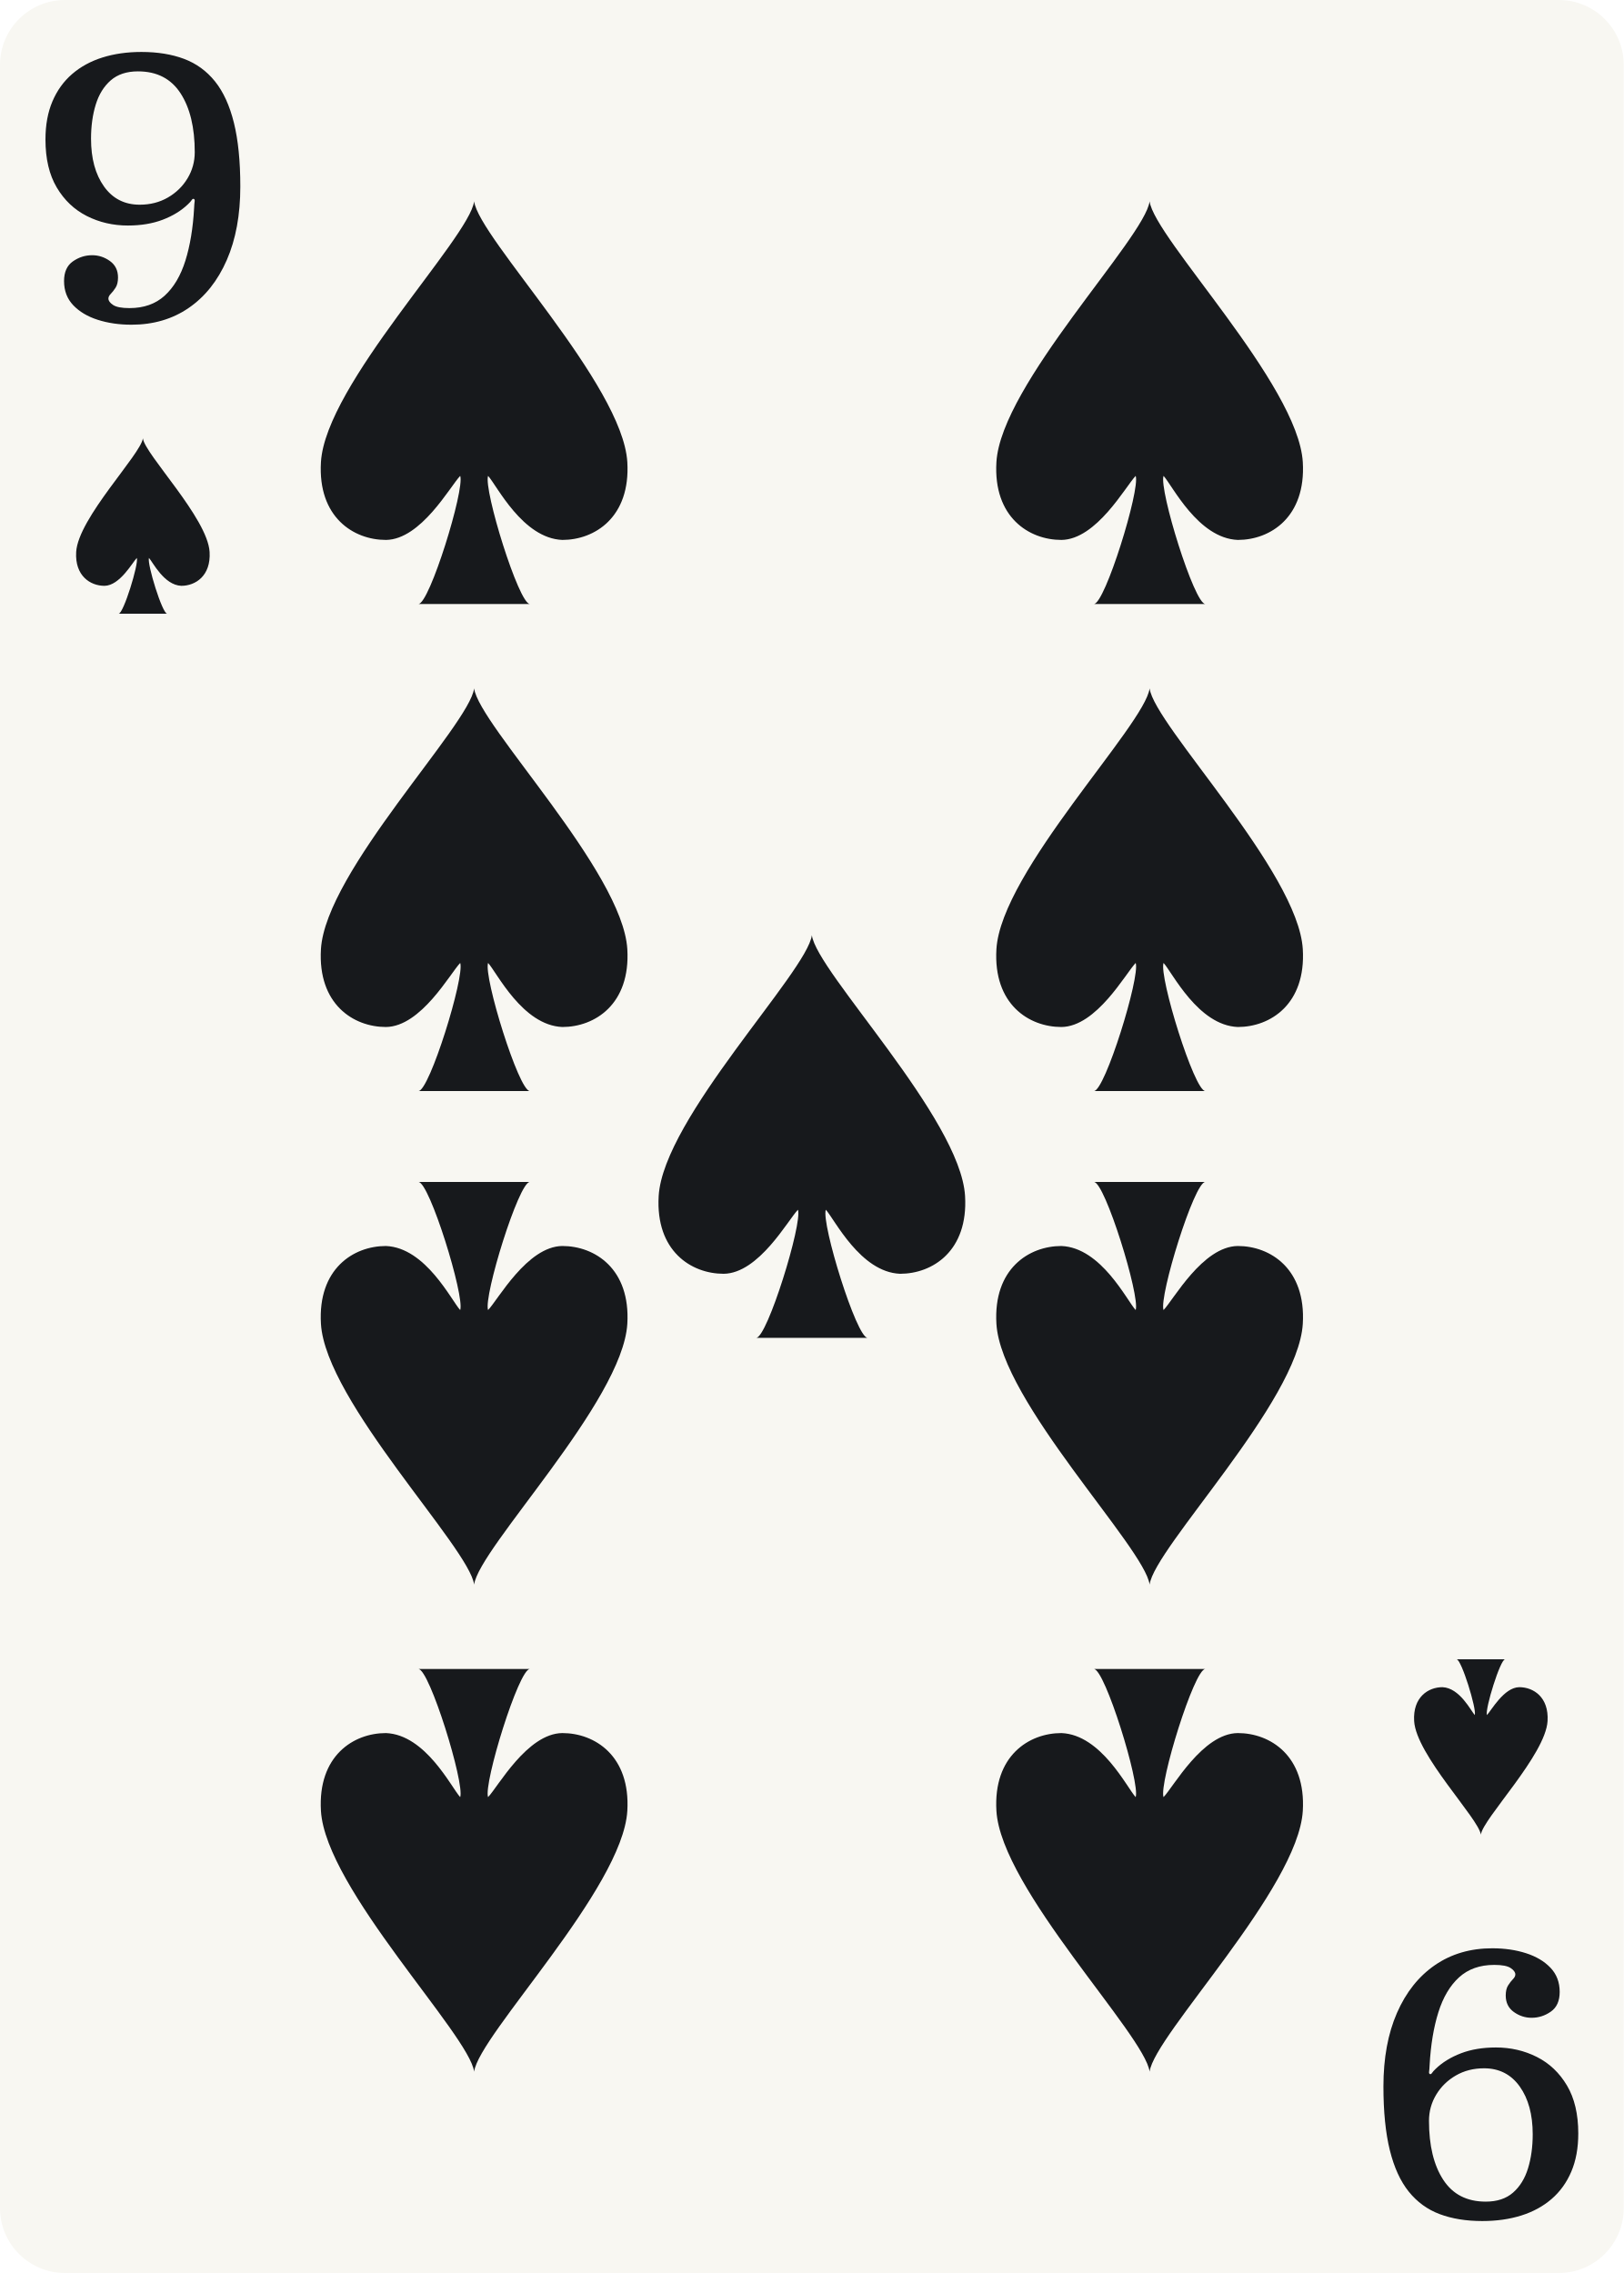
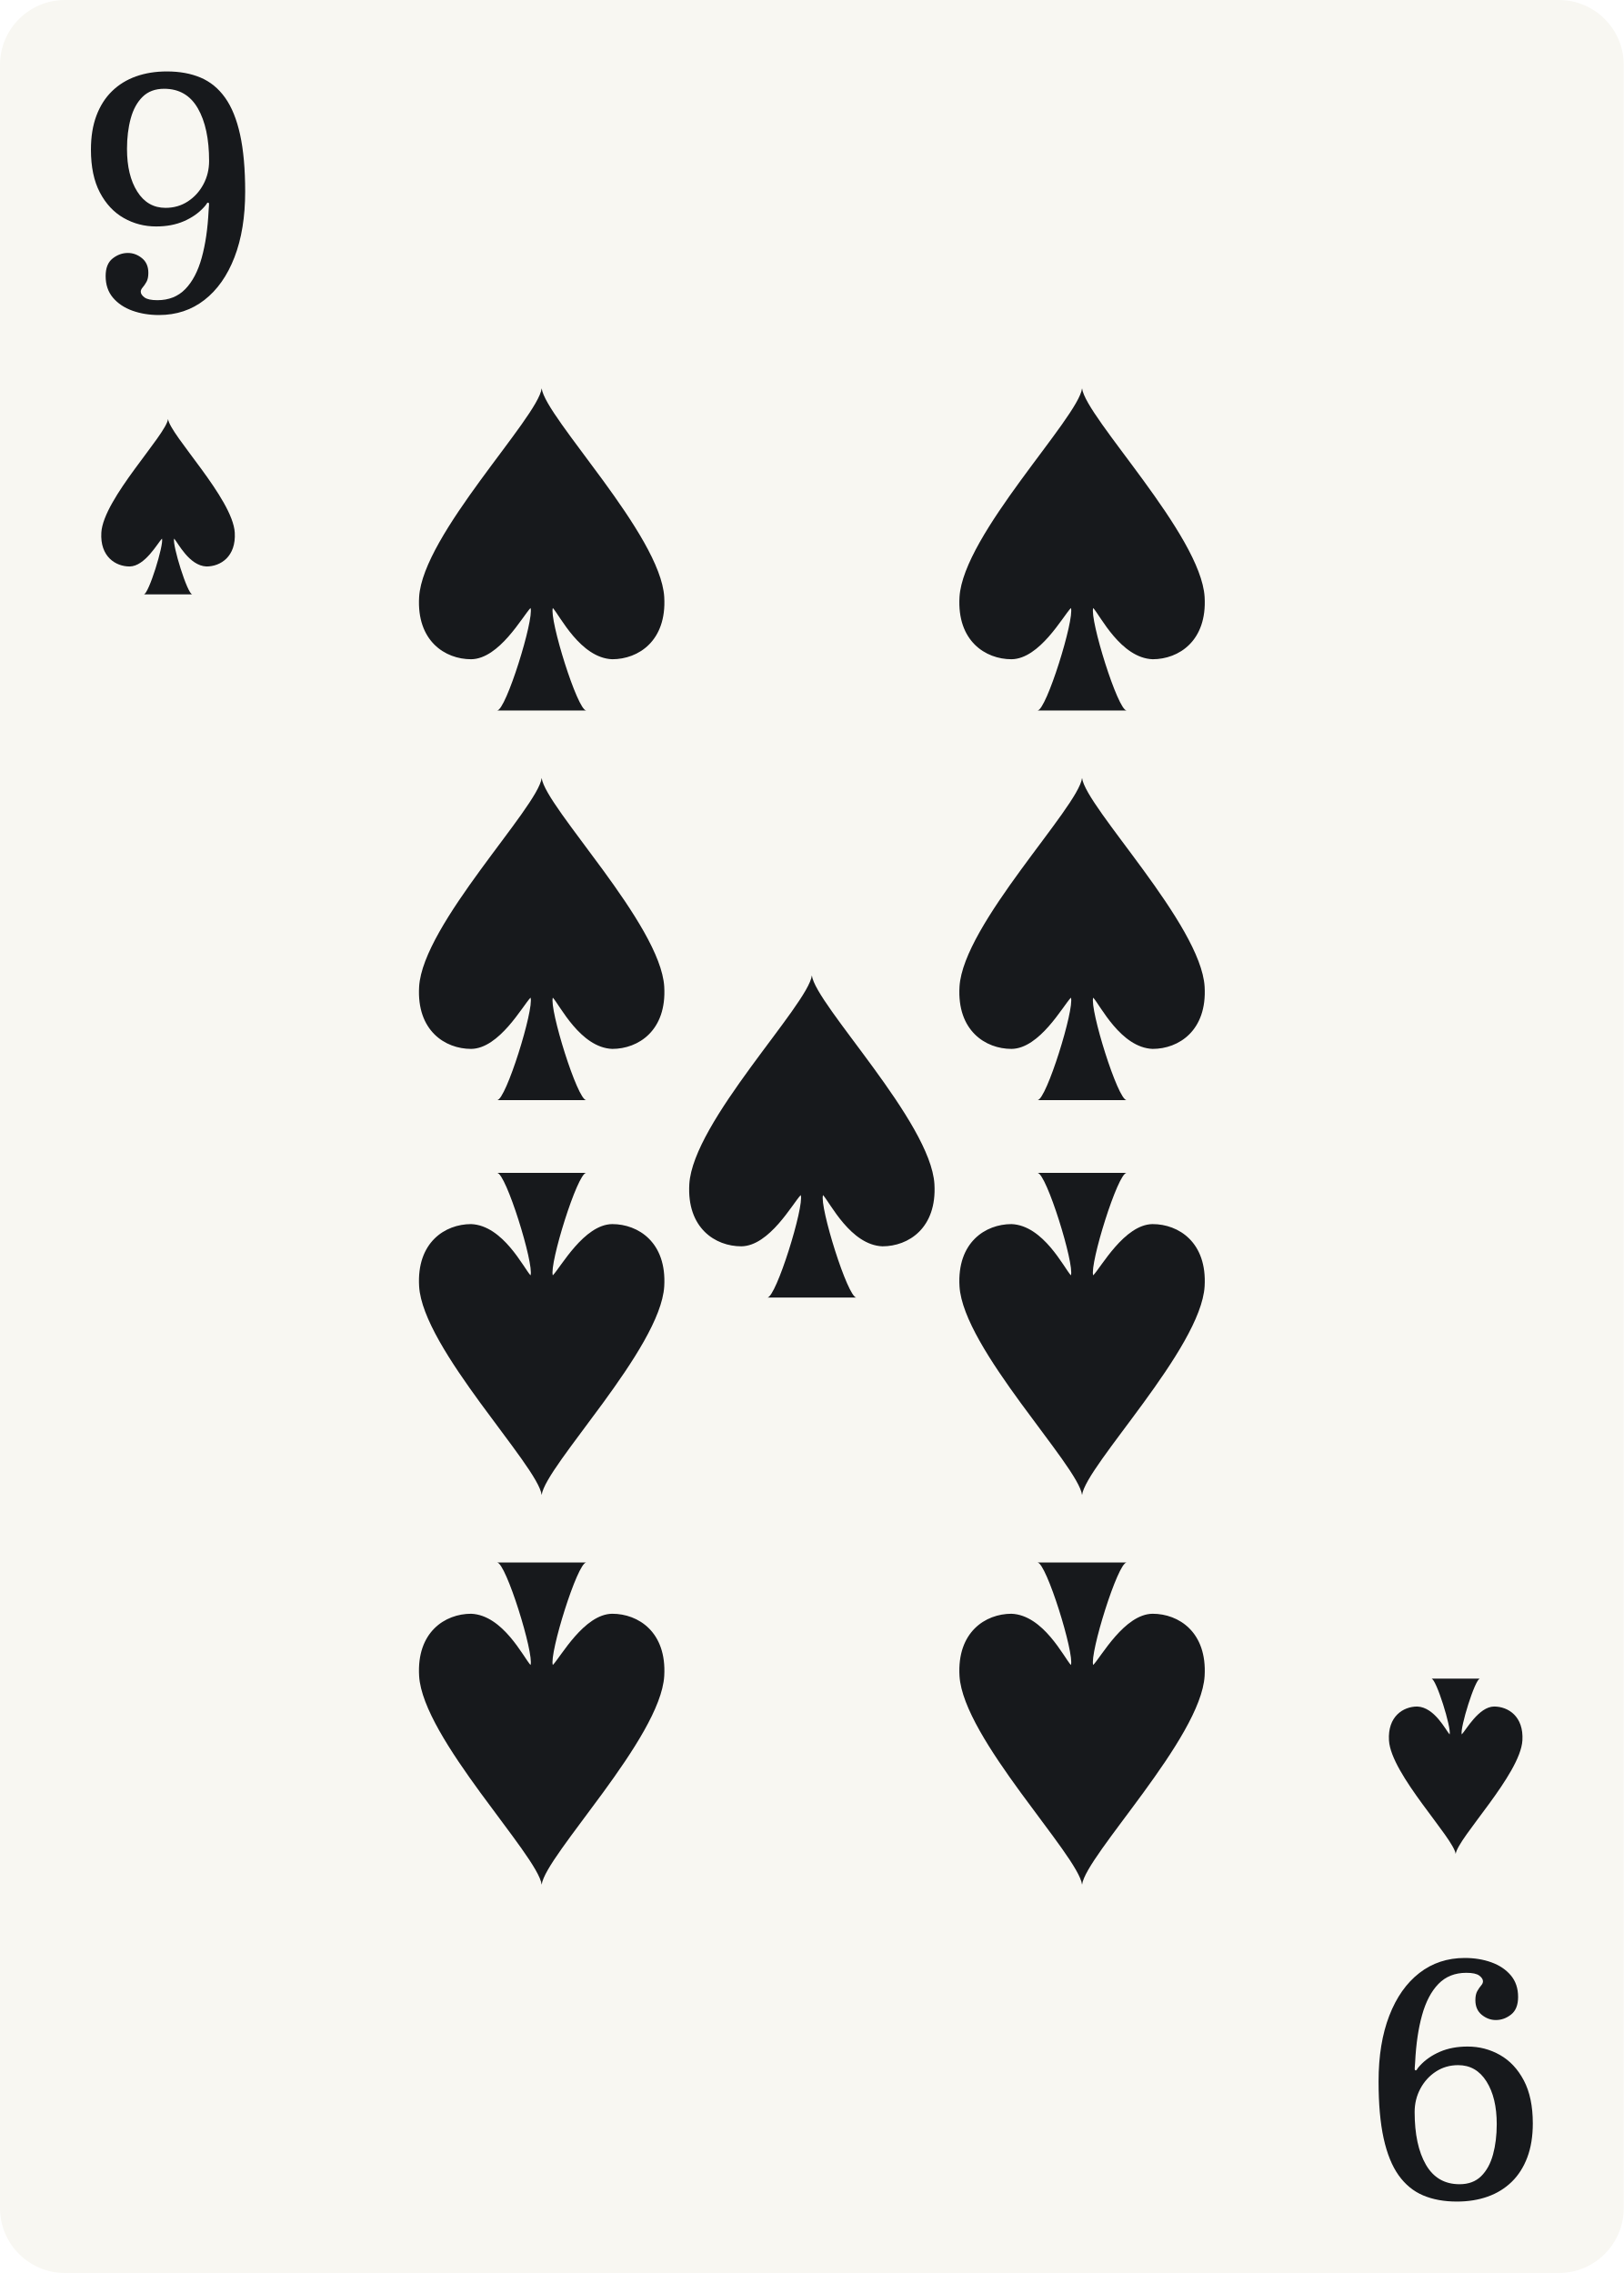
<svg xmlns="http://www.w3.org/2000/svg" width="250" height="350" viewBox="0 0 250 350">
  <rect width="250" height="350" rx="10" fill="#f8f7f2" />
  <g fill="#17191c">
-     <g>
-       <svg x="44.0" y="31.0" width="58" height="62" viewBox="-8 -10.5 16 21">
-         <path d="M 7.989,3.103 C 7.747,-0.954 0.242,-8.59 0,-10.5 c -0.242,1.909 -7.747,9.545 -7.989,13.603 -0.169,2.868 1.695,4.057 3.39,4.057 1.835,-0.022 3.351,-2.801 3.873,-3.341 0.242,0.716 -1.603,6.682 -2.179,6.682 l 5.811,0 C 2.33,10.501 0.485,4.535 0.727,3.819 1.184,4.315 2.524,7.077 4.601,7.16 6.295,7.159 8.158,5.971 7.989,3.103 z" />
-       </svg>
+     <g transform="translate(125 175) scale(.8) translate(-125 -175)">
+       <g>
+         <svg x="44.0" y="31.0" width="58" height="62" viewBox="-8 -10.5 16 21">
+           <path d="M 7.989,3.103 C 7.747,-0.954 0.242,-8.59 0,-10.5 c -0.242,1.909 -7.747,9.545 -7.989,13.603 -0.169,2.868 1.695,4.057 3.39,4.057 1.835,-0.022 3.351,-2.801 3.873,-3.341 0.242,0.716 -1.603,6.682 -2.179,6.682 l 5.811,0 C 2.33,10.501 0.485,4.535 0.727,3.819 1.184,4.315 2.524,7.077 4.601,7.16 6.295,7.159 8.158,5.971 7.989,3.103 z" />
+         </svg>
+       </g>
+       <g>
+         <svg x="44.0" y="106.0" width="58" height="62" viewBox="-8 -10.5 16 21">
+           <path d="M 7.989,3.103 C 7.747,-0.954 0.242,-8.59 0,-10.5 c -0.242,1.909 -7.747,9.545 -7.989,13.603 -0.169,2.868 1.695,4.057 3.39,4.057 1.835,-0.022 3.351,-2.801 3.873,-3.341 0.242,0.716 -1.603,6.682 -2.179,6.682 l 5.811,0 C 2.33,10.501 0.485,4.535 0.727,3.819 1.184,4.315 2.524,7.077 4.601,7.16 6.295,7.159 8.158,5.971 7.989,3.103 z" />
+         </svg>
+       </g>
+       <g transform="rotate(180 73 213)">
+         <svg x="44.0" y="182.0" width="58" height="62" viewBox="-8 -10.5 16 21">
+           <path d="M 7.989,3.103 C 7.747,-0.954 0.242,-8.59 0,-10.5 c -0.242,1.909 -7.747,9.545 -7.989,13.603 -0.169,2.868 1.695,4.057 3.39,4.057 1.835,-0.022 3.351,-2.801 3.873,-3.341 0.242,0.716 -1.603,6.682 -2.179,6.682 l 5.811,0 C 2.33,10.501 0.485,4.535 0.727,3.819 1.184,4.315 2.524,7.077 4.601,7.16 6.295,7.159 8.158,5.971 7.989,3.103 z" />
+         </svg>
+       </g>
+       <g transform="rotate(180 73 288)">
+         <svg x="44.0" y="257.0" width="58" height="62" viewBox="-8 -10.5 16 21">
+           <path d="M 7.989,3.103 C 7.747,-0.954 0.242,-8.59 0,-10.5 c -0.242,1.909 -7.747,9.545 -7.989,13.603 -0.169,2.868 1.695,4.057 3.39,4.057 1.835,-0.022 3.351,-2.801 3.873,-3.341 0.242,0.716 -1.603,6.682 -2.179,6.682 l 5.811,0 C 2.33,10.501 0.485,4.535 0.727,3.819 1.184,4.315 2.524,7.077 4.601,7.16 6.295,7.159 8.158,5.971 7.989,3.103 z" />
+         </svg>
+       </g>
+       <g>
+         <svg x="148.0" y="31.0" width="58" height="62" viewBox="-8 -10.5 16 21">
+           <path d="M 7.989,3.103 C 7.747,-0.954 0.242,-8.59 0,-10.5 c -0.242,1.909 -7.747,9.545 -7.989,13.603 -0.169,2.868 1.695,4.057 3.39,4.057 1.835,-0.022 3.351,-2.801 3.873,-3.341 0.242,0.716 -1.603,6.682 -2.179,6.682 l 5.811,0 C 2.33,10.501 0.485,4.535 0.727,3.819 1.184,4.315 2.524,7.077 4.601,7.16 6.295,7.159 8.158,5.971 7.989,3.103 z" />
+         </svg>
+       </g>
+       <g>
+         <svg x="148.0" y="106.0" width="58" height="62" viewBox="-8 -10.5 16 21">
+           <path d="M 7.989,3.103 C 7.747,-0.954 0.242,-8.59 0,-10.5 c -0.242,1.909 -7.747,9.545 -7.989,13.603 -0.169,2.868 1.695,4.057 3.39,4.057 1.835,-0.022 3.351,-2.801 3.873,-3.341 0.242,0.716 -1.603,6.682 -2.179,6.682 l 5.811,0 C 2.33,10.501 0.485,4.535 0.727,3.819 1.184,4.315 2.524,7.077 4.601,7.16 6.295,7.159 8.158,5.971 7.989,3.103 z" />
+         </svg>
+       </g>
+       <g transform="rotate(180 177 213)">
+         <svg x="148.0" y="182.0" width="58" height="62" viewBox="-8 -10.5 16 21">
+           <path d="M 7.989,3.103 C 7.747,-0.954 0.242,-8.59 0,-10.5 c -0.242,1.909 -7.747,9.545 -7.989,13.603 -0.169,2.868 1.695,4.057 3.39,4.057 1.835,-0.022 3.351,-2.801 3.873,-3.341 0.242,0.716 -1.603,6.682 -2.179,6.682 l 5.811,0 C 2.33,10.501 0.485,4.535 0.727,3.819 1.184,4.315 2.524,7.077 4.601,7.16 6.295,7.159 8.158,5.971 7.989,3.103 z" />
+         </svg>
+       </g>
+       <g transform="rotate(180 177 288)">
+         <svg x="148.0" y="257.0" width="58" height="62" viewBox="-8 -10.5 16 21">
+           <path d="M 7.989,3.103 C 7.747,-0.954 0.242,-8.59 0,-10.5 c -0.242,1.909 -7.747,9.545 -7.989,13.603 -0.169,2.868 1.695,4.057 3.39,4.057 1.835,-0.022 3.351,-2.801 3.873,-3.341 0.242,0.716 -1.603,6.682 -2.179,6.682 l 5.811,0 C 2.33,10.501 0.485,4.535 0.727,3.819 1.184,4.315 2.524,7.077 4.601,7.16 6.295,7.159 8.158,5.971 7.989,3.103 z" />
+         </svg>
+       </g>
+       <g>
+         <svg x="96.0" y="144.0" width="58" height="62" viewBox="-8 -10.5 16 21">
+           <path d="M 7.989,3.103 C 7.747,-0.954 0.242,-8.59 0,-10.5 c -0.242,1.909 -7.747,9.545 -7.989,13.603 -0.169,2.868 1.695,4.057 3.39,4.057 1.835,-0.022 3.351,-2.801 3.873,-3.341 0.242,0.716 -1.603,6.682 -2.179,6.682 l 5.811,0 C 2.33,10.501 0.485,4.535 0.727,3.819 1.184,4.315 2.524,7.077 4.601,7.16 6.295,7.159 8.158,5.971 7.989,3.103 z" />
+         </svg>
+       </g>
    </g>
-     <g>
-       <svg x="44.0" y="106.0" width="58" height="62" viewBox="-8 -10.5 16 21">
-         <path d="M 7.989,3.103 C 7.747,-0.954 0.242,-8.59 0,-10.5 c -0.242,1.909 -7.747,9.545 -7.989,13.603 -0.169,2.868 1.695,4.057 3.39,4.057 1.835,-0.022 3.351,-2.801 3.873,-3.341 0.242,0.716 -1.603,6.682 -2.179,6.682 l 5.811,0 C 2.33,10.501 0.485,4.535 0.727,3.819 1.184,4.315 2.524,7.077 4.601,7.16 6.295,7.159 8.158,5.971 7.989,3.103 z" />
-       </svg>
-     </g>
-     <g transform="rotate(180 73 213)">
-       <svg x="44.0" y="182.0" width="58" height="62" viewBox="-8 -10.5 16 21">
-         <path d="M 7.989,3.103 C 7.747,-0.954 0.242,-8.59 0,-10.5 c -0.242,1.909 -7.747,9.545 -7.989,13.603 -0.169,2.868 1.695,4.057 3.39,4.057 1.835,-0.022 3.351,-2.801 3.873,-3.341 0.242,0.716 -1.603,6.682 -2.179,6.682 l 5.811,0 C 2.33,10.501 0.485,4.535 0.727,3.819 1.184,4.315 2.524,7.077 4.601,7.16 6.295,7.159 8.158,5.971 7.989,3.103 z" />
-       </svg>
-     </g>
-     <g transform="rotate(180 73 288)">
-       <svg x="44.0" y="257.0" width="58" height="62" viewBox="-8 -10.5 16 21">
-         <path d="M 7.989,3.103 C 7.747,-0.954 0.242,-8.59 0,-10.5 c -0.242,1.909 -7.747,9.545 -7.989,13.603 -0.169,2.868 1.695,4.057 3.39,4.057 1.835,-0.022 3.351,-2.801 3.873,-3.341 0.242,0.716 -1.603,6.682 -2.179,6.682 l 5.811,0 C 2.33,10.501 0.485,4.535 0.727,3.819 1.184,4.315 2.524,7.077 4.601,7.16 6.295,7.159 8.158,5.971 7.989,3.103 z" />
-       </svg>
-     </g>
-     <g>
-       <svg x="148.0" y="31.0" width="58" height="62" viewBox="-8 -10.5 16 21">
-         <path d="M 7.989,3.103 C 7.747,-0.954 0.242,-8.59 0,-10.5 c -0.242,1.909 -7.747,9.545 -7.989,13.603 -0.169,2.868 1.695,4.057 3.39,4.057 1.835,-0.022 3.351,-2.801 3.873,-3.341 0.242,0.716 -1.603,6.682 -2.179,6.682 l 5.811,0 C 2.33,10.501 0.485,4.535 0.727,3.819 1.184,4.315 2.524,7.077 4.601,7.16 6.295,7.159 8.158,5.971 7.989,3.103 z" />
-       </svg>
-     </g>
-     <g>
-       <svg x="148.0" y="106.0" width="58" height="62" viewBox="-8 -10.5 16 21">
-         <path d="M 7.989,3.103 C 7.747,-0.954 0.242,-8.59 0,-10.5 c -0.242,1.909 -7.747,9.545 -7.989,13.603 -0.169,2.868 1.695,4.057 3.39,4.057 1.835,-0.022 3.351,-2.801 3.873,-3.341 0.242,0.716 -1.603,6.682 -2.179,6.682 l 5.811,0 C 2.33,10.501 0.485,4.535 0.727,3.819 1.184,4.315 2.524,7.077 4.601,7.16 6.295,7.159 8.158,5.971 7.989,3.103 z" />
-       </svg>
-     </g>
-     <g transform="rotate(180 177 213)">
-       <svg x="148.0" y="182.0" width="58" height="62" viewBox="-8 -10.5 16 21">
-         <path d="M 7.989,3.103 C 7.747,-0.954 0.242,-8.59 0,-10.5 c -0.242,1.909 -7.747,9.545 -7.989,13.603 -0.169,2.868 1.695,4.057 3.39,4.057 1.835,-0.022 3.351,-2.801 3.873,-3.341 0.242,0.716 -1.603,6.682 -2.179,6.682 l 5.811,0 C 2.33,10.501 0.485,4.535 0.727,3.819 1.184,4.315 2.524,7.077 4.601,7.16 6.295,7.159 8.158,5.971 7.989,3.103 z" />
-       </svg>
-     </g>
-     <g transform="rotate(180 177 288)">
-       <svg x="148.0" y="257.0" width="58" height="62" viewBox="-8 -10.5 16 21">
-         <path d="M 7.989,3.103 C 7.747,-0.954 0.242,-8.59 0,-10.5 c -0.242,1.909 -7.747,9.545 -7.989,13.603 -0.169,2.868 1.695,4.057 3.39,4.057 1.835,-0.022 3.351,-2.801 3.873,-3.341 0.242,0.716 -1.603,6.682 -2.179,6.682 l 5.811,0 C 2.33,10.501 0.485,4.535 0.727,3.819 1.184,4.315 2.524,7.077 4.601,7.16 6.295,7.159 8.158,5.971 7.989,3.103 z" />
-       </svg>
-     </g>
-     <g>
-       <svg x="96.0" y="144.0" width="58" height="62" viewBox="-8 -10.5 16 21">
-         <path d="M 7.989,3.103 C 7.747,-0.954 0.242,-8.59 0,-10.5 c -0.242,1.909 -7.747,9.545 -7.989,13.603 -0.169,2.868 1.695,4.057 3.39,4.057 1.835,-0.022 3.351,-2.801 3.873,-3.341 0.242,0.716 -1.603,6.682 -2.179,6.682 l 5.811,0 C 2.33,10.501 0.485,4.535 0.727,3.819 1.184,4.315 2.524,7.077 4.601,7.16 6.295,7.159 8.158,5.971 7.989,3.103 z" />
-       </svg>
-     </g>
-     <g data-card-value="Besley" transform="translate(5.153849 49.45455) scale(0.03076918 -0.02727273)">
+     <g data-card-value="Besley" transform="translate(12.53859 48.02234) scale(0.0243568 -0.0243568)">
      <path d="M375.001 127.8Q375.001 140.8 387.001 154.5Q399.001 168.2 411.001 189.401Q423.001 210.601 423.001 246.601Q423.001 306.801 382.501 339.601Q342.001 372.401 293.6 372.401Q241.2 372.401 197.1 337.501Q153 302.601 153 226.4Q153 144.4 199.17 89.8Q245.34 35.2 321.87 7.6Q398.4 -20.0 490.201 -20.0Q654.701 -20.0 777.121 75.0Q899.541 170.0 967.271 345.0Q1035.002 520.0 1035.002 760.0Q1035.002 974.0 1002.981 1120.0Q970.961 1266.0 908.171 1354.0Q845.381 1442.0 753.291 1481.0Q661.201 1520.0 540.201 1520.0Q433.221 1520.0 345.281 1488.78Q257.34 1457.56 193.55 1395.49Q129.76 1333.42 94.88 1240.94Q60.0 1148.46 60.0 1025.8Q60.0 862.2 116.62 754.61Q173.24 647.02 267.22 593.51Q361.2 540.0 472.2 540.0Q570.92 540.0 646.97 572.86Q723.02 605.72 773.44 660.58Q786.72 674.72 791.79 683.86Q796.86 693.0 803 689.86Q808 686.86 806.43 675.72Q804.86 664.58 803.86 639.44Q795.58 469.14 760.16 341.66Q724.74 214.18 656.48 143.99Q588.22 73.8 480.201 73.8Q422.321 73.8 398.661 91.3Q375.001 108.8 375.001 127.8ZM288.001 1030.0Q288.001 1136.2 311.501 1222.51Q335.001 1308.819 386.601 1359.609Q438.201 1410.399 523.001 1410.399Q664.581 1410.399 735.79 1286.85Q807 1163.3 807 954.001Q807 874.001 770.9 806.401Q734.8 738.801 672.601 698.201Q610.401 657.601 531.601 657.601Q417.921 657.601 352.961 760.401Q288.001 863.2 288.001 1030.0Z" />
    </g>
    <g>
-       <svg x="9.5" y="67.5" width="25" height="27" viewBox="-8 -10.5 16 21">
+       <svg x="13.374" y="64.521" width="25" height="27" viewBox="-8 -10.5 16 21">
        <path d="M 7.989,3.103 C 7.747,-0.954 0.242,-8.59 0,-10.5 c -0.242,1.909 -7.747,9.545 -7.989,13.603 -0.169,2.868 1.695,4.057 3.39,4.057 1.835,-0.022 3.351,-2.801 3.873,-3.341 0.242,0.716 -1.603,6.682 -2.179,6.682 l 5.811,0 C 2.33,10.501 0.485,4.535 0.727,3.819 1.184,4.315 2.524,7.077 4.601,7.16 6.295,7.159 8.158,5.971 7.989,3.103 z" />
      </svg>
    </g>
    <g transform="rotate(180 125 175)">
-       <g data-card-value="Besley" transform="translate(5.153849 49.45455) scale(0.03076918 -0.02727273)">
+       <g data-card-value="Besley" transform="translate(12.53859 48.02234) scale(0.0243568 -0.0243568)">
        <path d="M375.001 127.8Q375.001 140.8 387.001 154.5Q399.001 168.2 411.001 189.401Q423.001 210.601 423.001 246.601Q423.001 306.801 382.501 339.601Q342.001 372.401 293.6 372.401Q241.2 372.401 197.1 337.501Q153 302.601 153 226.4Q153 144.4 199.17 89.8Q245.34 35.2 321.87 7.6Q398.4 -20.0 490.201 -20.0Q654.701 -20.0 777.121 75.0Q899.541 170.0 967.271 345.0Q1035.002 520.0 1035.002 760.0Q1035.002 974.0 1002.981 1120.0Q970.961 1266.0 908.171 1354.0Q845.381 1442.0 753.291 1481.0Q661.201 1520.0 540.201 1520.0Q433.221 1520.0 345.281 1488.78Q257.34 1457.56 193.55 1395.49Q129.76 1333.42 94.88 1240.94Q60.0 1148.46 60.0 1025.8Q60.0 862.2 116.62 754.61Q173.24 647.02 267.22 593.51Q361.2 540.0 472.2 540.0Q570.92 540.0 646.97 572.86Q723.02 605.72 773.44 660.58Q786.72 674.72 791.79 683.86Q796.86 693.0 803 689.86Q808 686.86 806.43 675.72Q804.86 664.58 803.86 639.44Q795.58 469.14 760.16 341.66Q724.74 214.18 656.48 143.99Q588.22 73.8 480.201 73.8Q422.321 73.8 398.661 91.3Q375.001 108.8 375.001 127.8ZM288.001 1030.0Q288.001 1136.2 311.501 1222.51Q335.001 1308.819 386.601 1359.609Q438.201 1410.399 523.001 1410.399Q664.581 1410.399 735.79 1286.85Q807 1163.3 807 954.001Q807 874.001 770.9 806.401Q734.8 738.801 672.601 698.201Q610.401 657.601 531.601 657.601Q417.921 657.601 352.961 760.401Q288.001 863.2 288.001 1030.0Z" />
      </g>
      <g>
-         <svg x="9.5" y="67.5" width="25" height="27" viewBox="-8 -10.5 16 21">
+         <svg x="13.374" y="64.521" width="25" height="27" viewBox="-8 -10.5 16 21">
          <path d="M 7.989,3.103 C 7.747,-0.954 0.242,-8.59 0,-10.5 c -0.242,1.909 -7.747,9.545 -7.989,13.603 -0.169,2.868 1.695,4.057 3.39,4.057 1.835,-0.022 3.351,-2.801 3.873,-3.341 0.242,0.716 -1.603,6.682 -2.179,6.682 l 5.811,0 C 2.33,10.501 0.485,4.535 0.727,3.819 1.184,4.315 2.524,7.077 4.601,7.16 6.295,7.159 8.158,5.971 7.989,3.103 z" />
        </svg>
      </g>
    </g>
  </g>
</svg>
